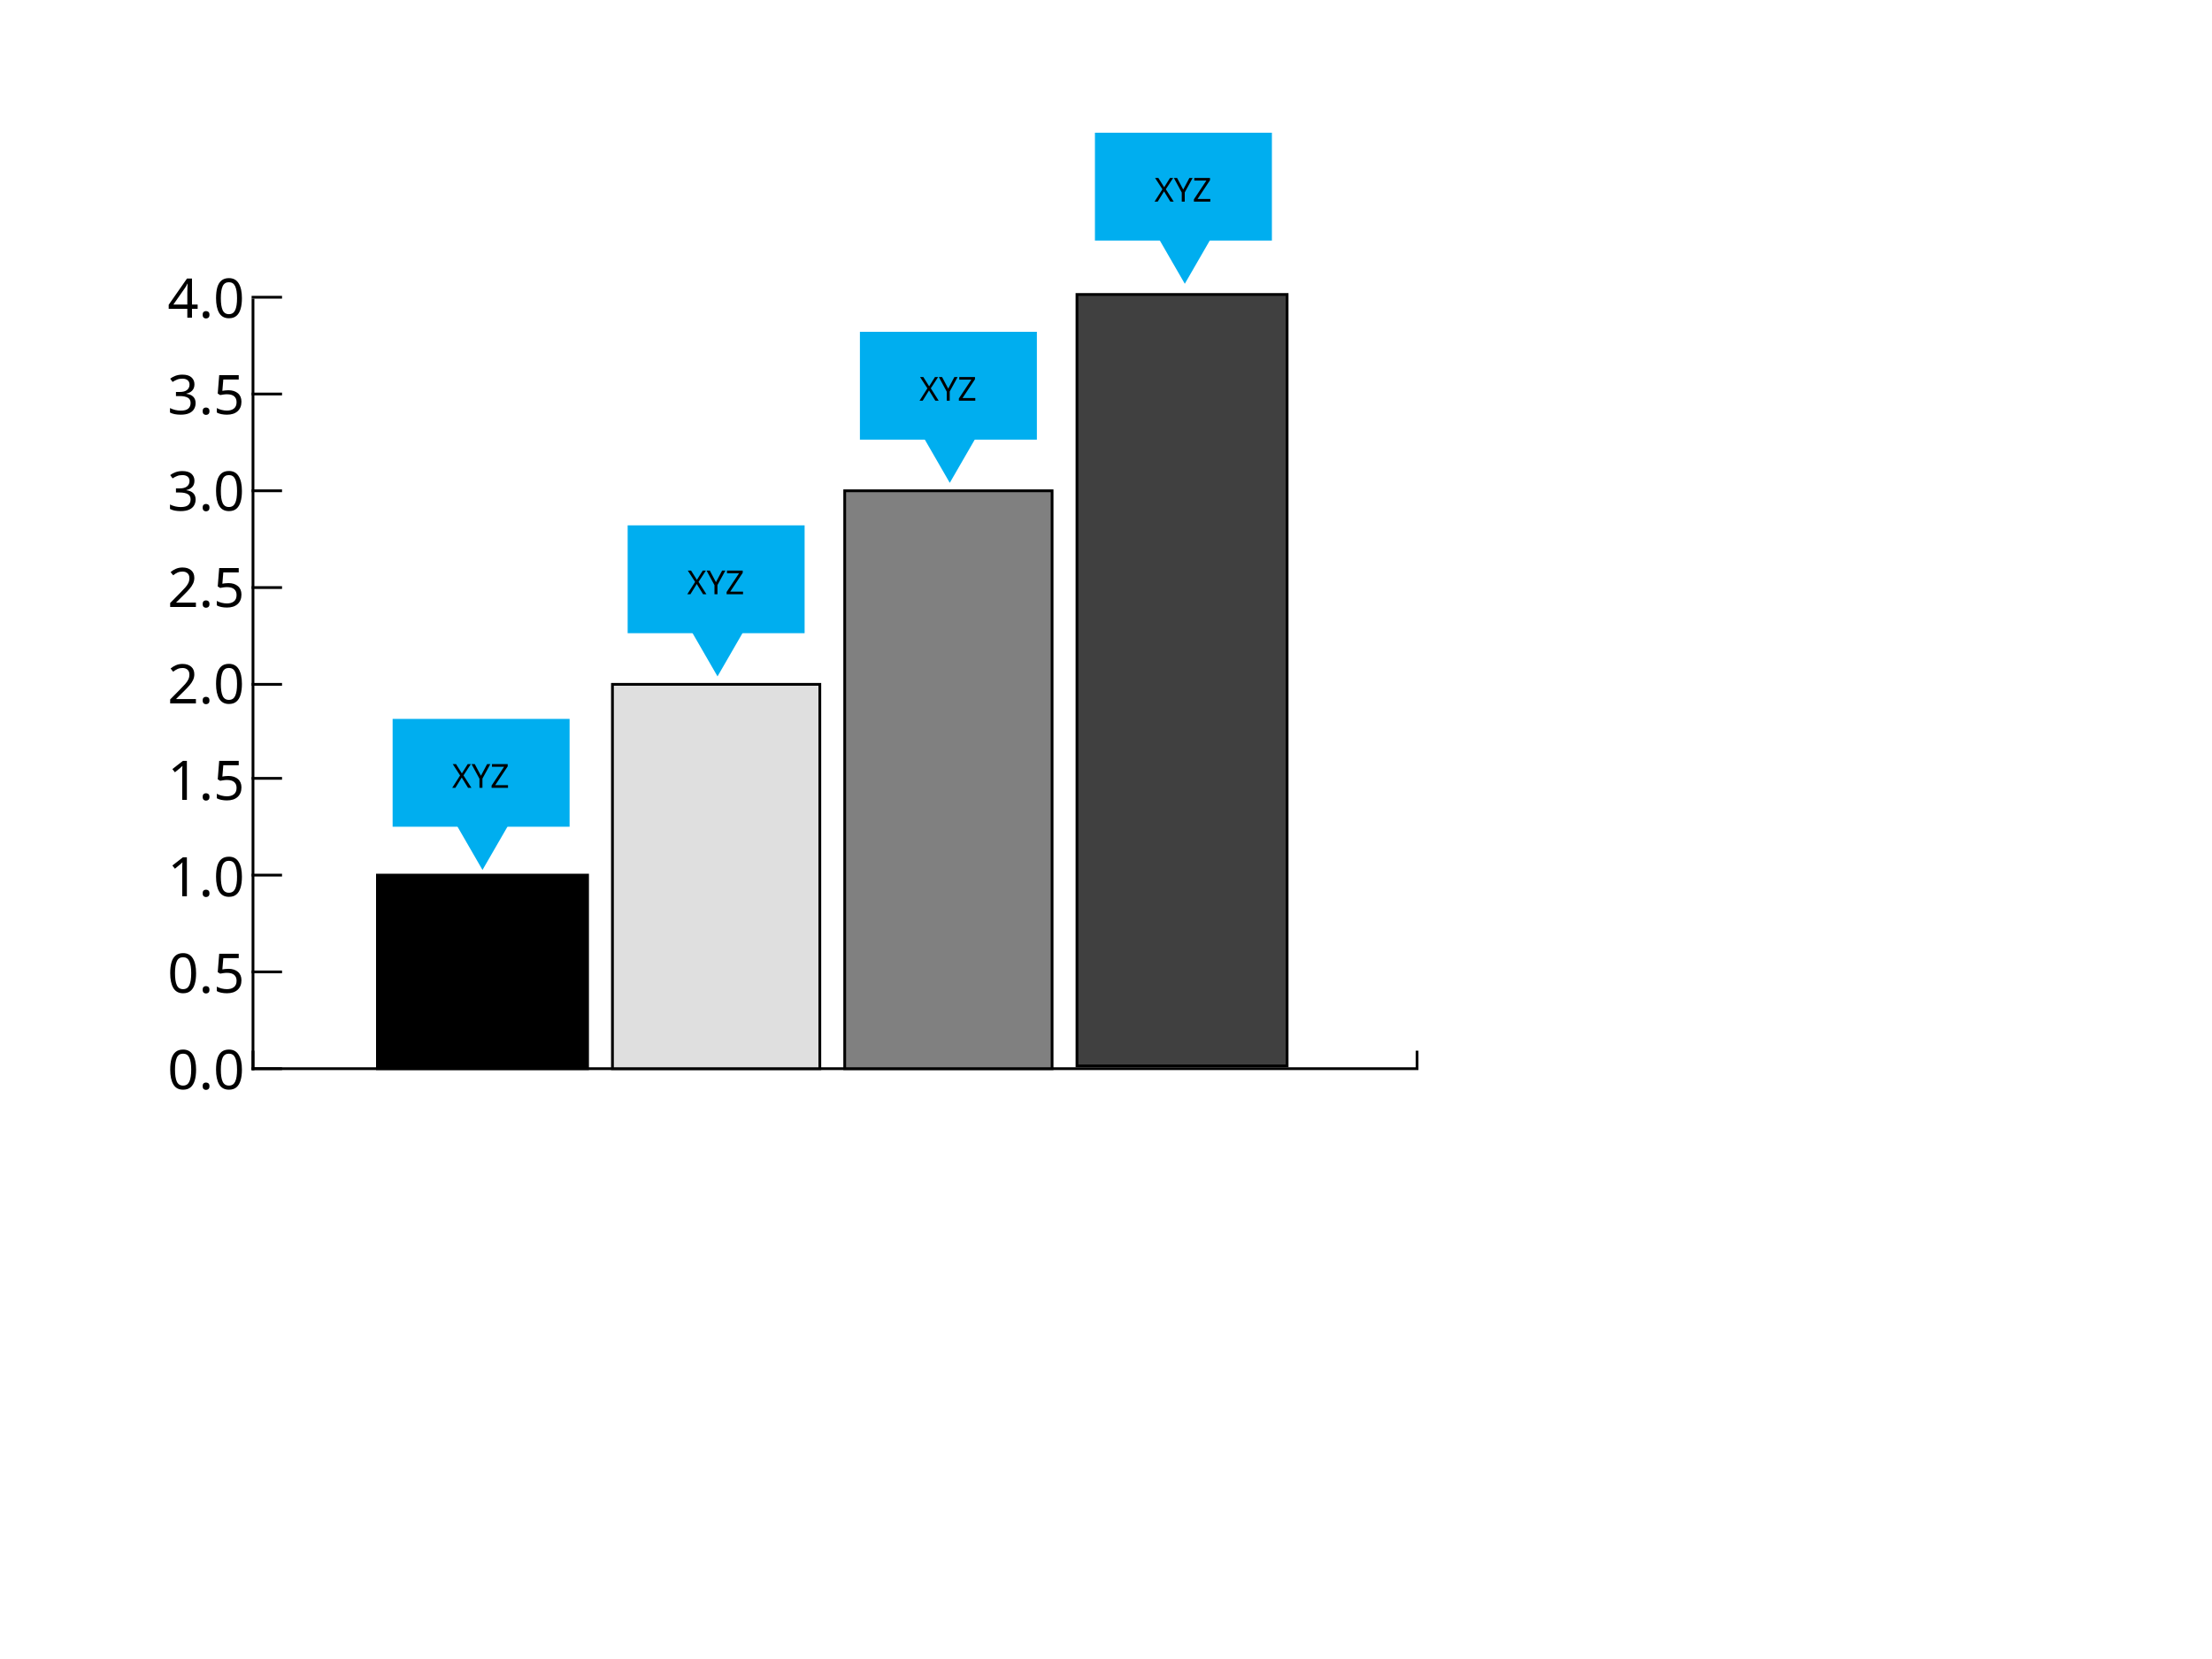
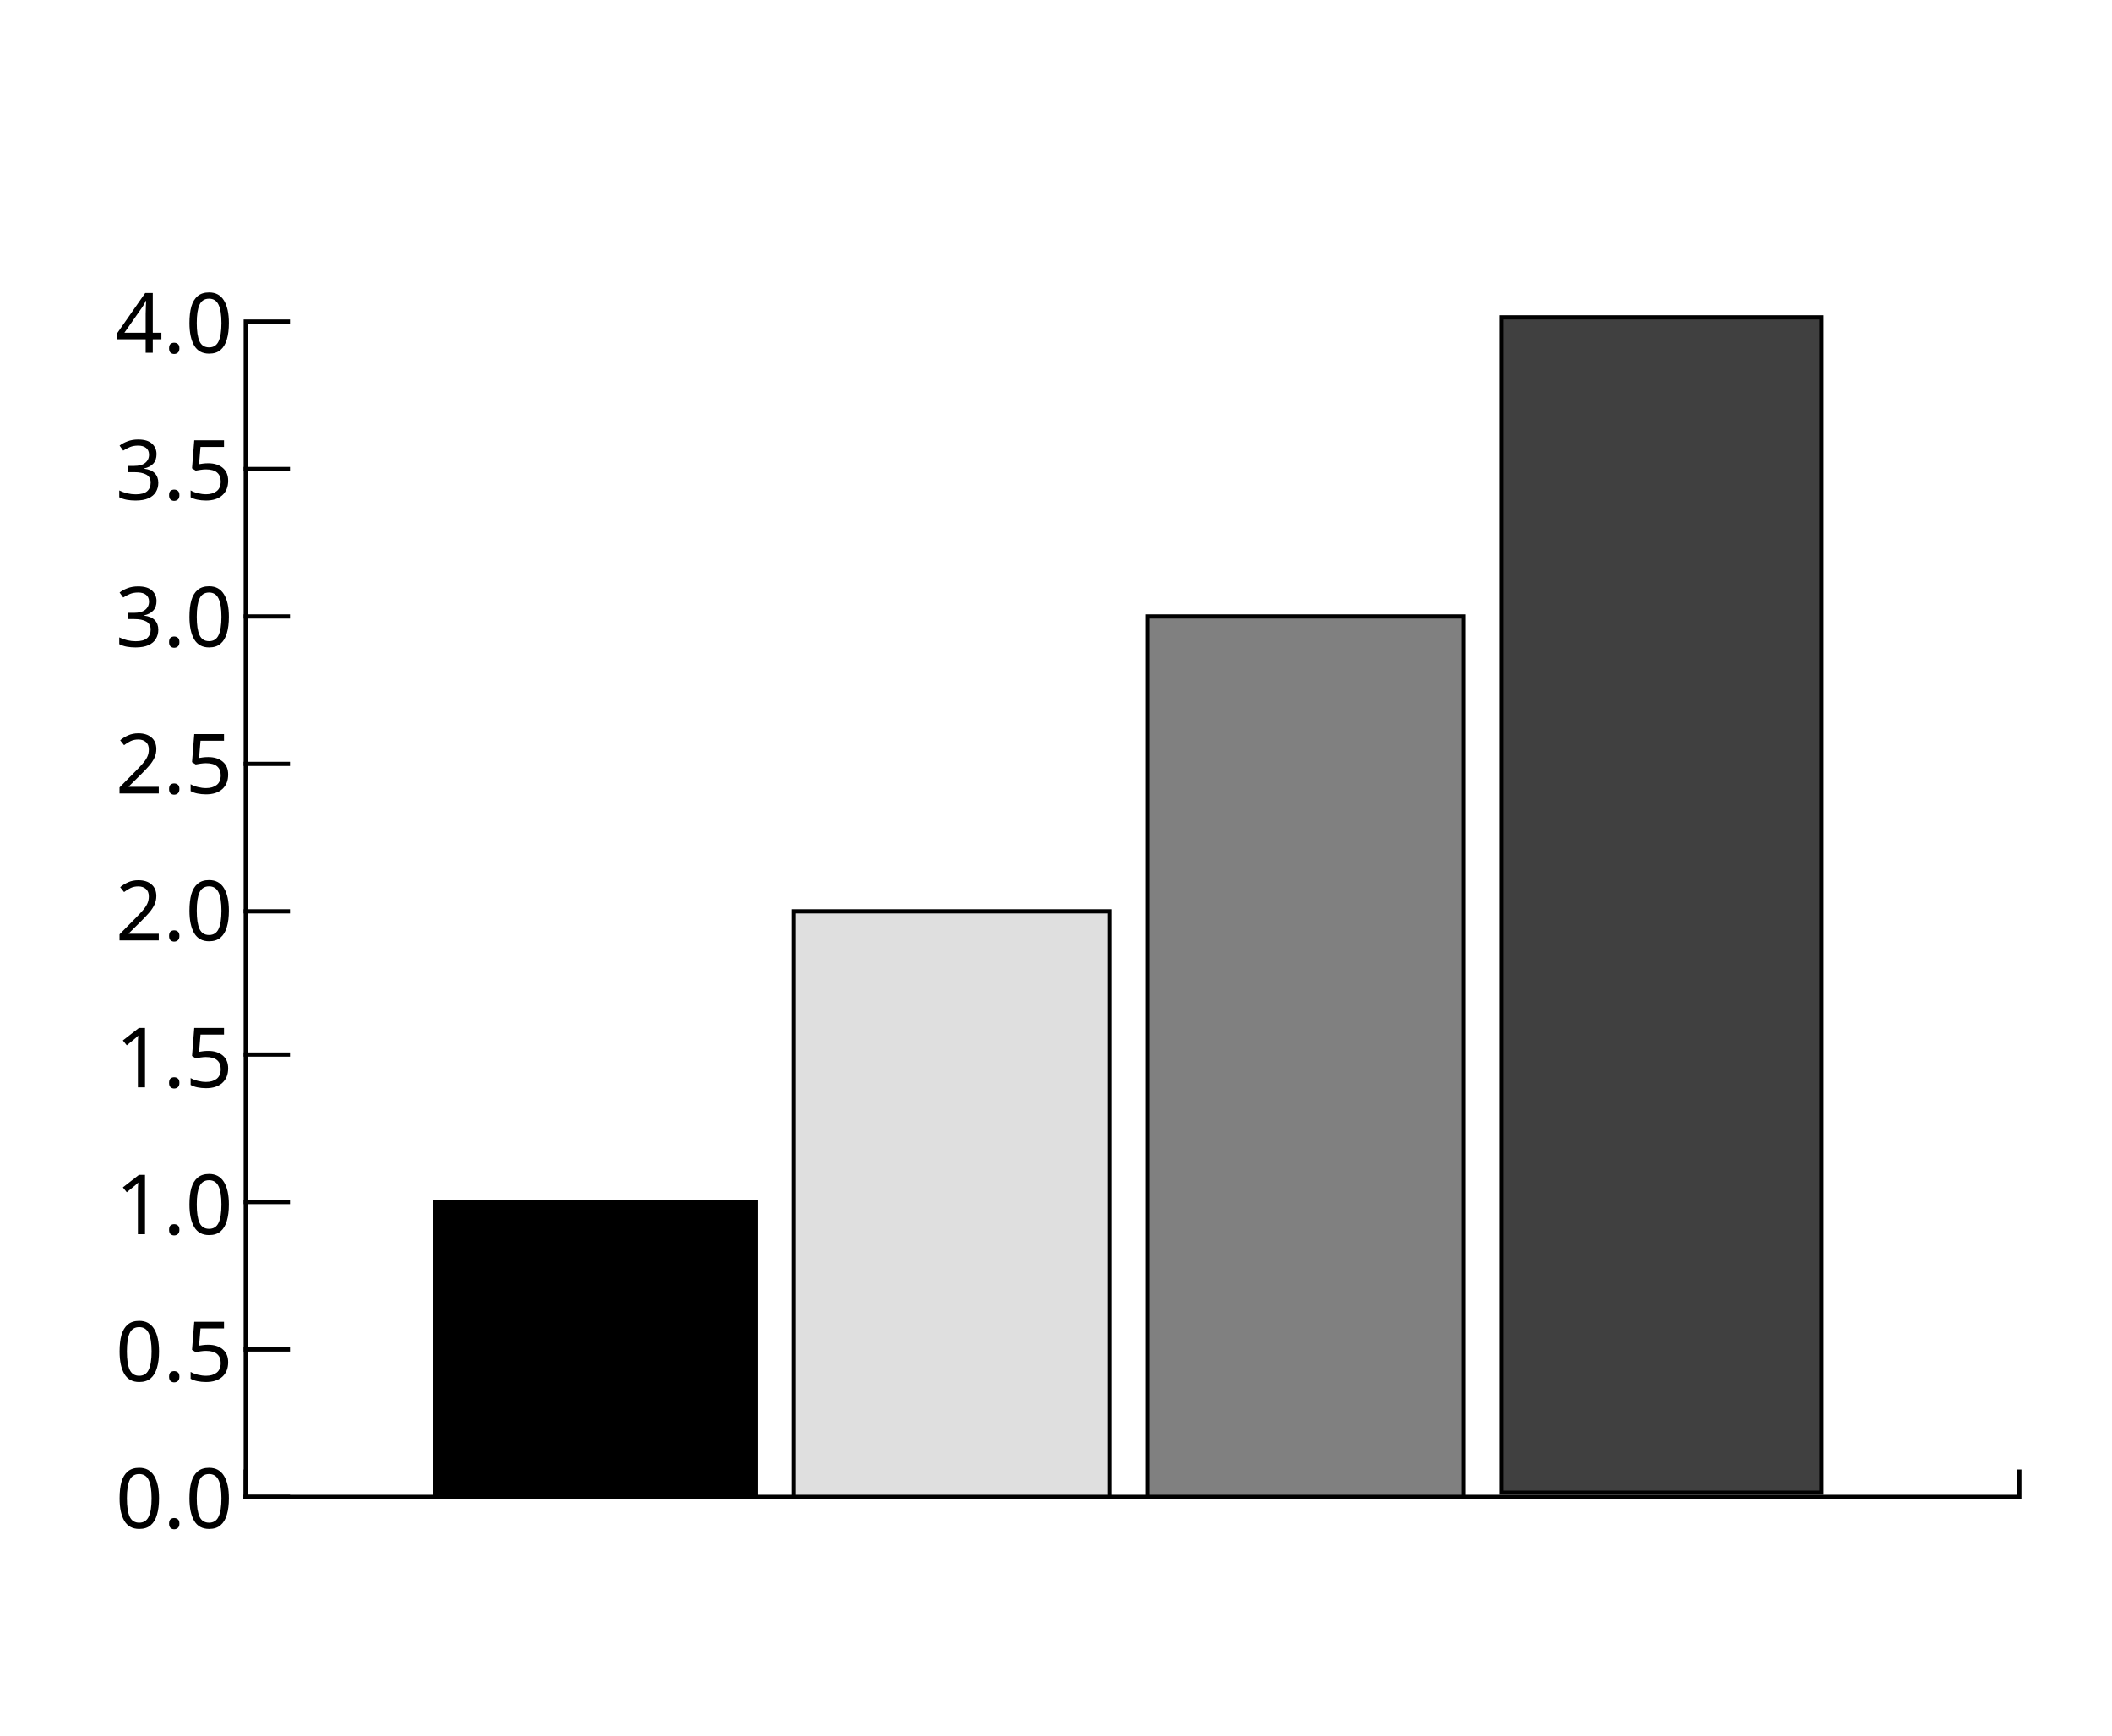
- <svg xmlns="http://www.w3.org/2000/svg" version="1.1" x="0px" y="0px" width="800px" height="600px" viewBox="0 0 800 600" enable-background="new 0 0 800 600" xml:space="preserve">
-   <g id="base">
+ <svg xmlns="http://www.w3.org/2000/svg" version="1.1" x="0px" y="0px" width="501.333px" height="412.005px" viewBox="33.166 31.165 501.333 412.005" enable-background="new 33.166 31.165 501.333 412.005" xml:space="preserve">
+   <g id="bg">
    <g>
      <line fill="none" stroke="#000000" stroke-miterlimit="10" x1="91" y1="386.5" x2="512" y2="386.5" />
      <g>
        <g>
          <line fill="none" stroke="#000000" stroke-miterlimit="10" x1="91.5" y1="387" x2="91.5" y2="380" />
          <line fill="none" stroke="#000000" stroke-miterlimit="10" x1="512.5" y1="387" x2="512.5" y2="380" />
        </g>
-         <g>
- 			</g>
      </g>
    </g>
    <g>
      <g>
        <text transform="matrix(1 0 0 1 60.5903 393.9004)" font-family="'MyriadPro-Regular'" font-size="19.734">0.0</text>
        <text transform="matrix(1 0 0 1 60.5903 359.0254)" font-family="'MyriadPro-Regular'" font-size="19.734">0.5</text>
        <text transform="matrix(1 0 0 1 60.5903 324.1504)" font-family="'MyriadPro-Regular'" font-size="19.734">1.0</text>
        <text transform="matrix(1 0 0 1 60.5903 289.2754)" font-family="'MyriadPro-Regular'" font-size="19.734">1.5</text>
        <text transform="matrix(1 0 0 1 60.5903 254.4004)" font-family="'MyriadPro-Regular'" font-size="19.734">2.0</text>
        <text transform="matrix(1 0 0 1 60.5903 219.5254)" font-family="'MyriadPro-Regular'" font-size="19.734">2.5</text>
        <text transform="matrix(1 0 0 1 60.5903 184.6504)" font-family="'MyriadPro-Regular'" font-size="19.734">3.0</text>
        <text transform="matrix(1 0 0 1 60.5903 149.7754)" font-family="'MyriadPro-Regular'" font-size="19.734">3.5</text>
        <text transform="matrix(1 0 0 1 60.5903 114.9004)" font-family="'MyriadPro-Regular'" font-size="19.734">4.0</text>
      </g>
      <line fill="none" stroke="#000000" stroke-miterlimit="10" x1="91.5" y1="387" x2="91.5" y2="108" />
      <g>
        <g>
          <line fill="none" stroke="#000000" stroke-miterlimit="10" x1="91" y1="386.5" x2="102" y2="386.5" />
          <line fill="none" stroke="#000000" stroke-miterlimit="10" x1="91" y1="351.5" x2="102" y2="351.5" />
          <line fill="none" stroke="#000000" stroke-miterlimit="10" x1="91" y1="316.5" x2="102" y2="316.5" />
          <line fill="none" stroke="#000000" stroke-miterlimit="10" x1="91" y1="281.5" x2="102" y2="281.5" />
          <line fill="none" stroke="#000000" stroke-miterlimit="10" x1="91" y1="247.5" x2="102" y2="247.5" />
          <line fill="none" stroke="#000000" stroke-miterlimit="10" x1="91" y1="212.5" x2="102" y2="212.5" />
          <line fill="none" stroke="#000000" stroke-miterlimit="10" x1="91" y1="177.5" x2="102" y2="177.5" />
          <line fill="none" stroke="#000000" stroke-miterlimit="10" x1="91" y1="142.5" x2="102" y2="142.5" />
          <line fill="none" stroke="#000000" stroke-miterlimit="10" x1="91" y1="107.5" x2="102" y2="107.5" />
        </g>
-         <g>
- 			</g>
      </g>
    </g>
+   </g>
+   <g id="bar1">
    <g>
      <g>
- 		</g>
-       <g>
- 		</g>
-       <g>
- 		</g>
-       <g>
- 		</g>
+         <rect x="136.5" y="316.5" stroke="#000000" stroke-miterlimit="10" width="76" height="70" />
+       </g>
    </g>
-   </g>
-   <g id="col1">
    <g>
      <g>
        <rect x="136.5" y="316.5" stroke="#000000" stroke-miterlimit="10" width="76" height="70" />
      </g>
    </g>
  </g>
-   <g id="col2">
+   <g id="bar2">
    <g>
      <g>
        <rect x="221.5" y="247.5" fill="#DFDFDF" stroke="#000000" stroke-miterlimit="10" width="75" height="139" />
      </g>
    </g>
  </g>
-   <g id="col3">
+   <g id="bar3">
    <g>
      <g>
        <rect x="305.5" y="177.5" fill="#808080" stroke="#000000" stroke-miterlimit="10" width="75" height="209" />
      </g>
    </g>
  </g>
-   <g id="col4">
+   <g id="bar4">
    <g>
      <g>
        <rect x="389.5" y="106.5" fill="#404040" stroke="#000000" stroke-miterlimit="10" width="76" height="279" />
      </g>
    </g>
  </g>
-   <g id="hover1">
-     <rect x="142" y="260" fill="#00AEEF" width="64" height="39" />
-     <polygon fill="#00AEEF" points="185.833,295 174.5,314.629 163.167,295  " />
-     <rect x="157" y="276.401" fill="none" width="33" height="16.5" />
-     <text transform="matrix(1 0 0 1 163.5103 284.9199)" font-family="'MyriadPro-Regular'" font-size="12">XYZ</text>
+   <g id="tip1" display="none">
+     <rect x="142" y="260" display="inline" fill="#00AEEF" width="64" height="39" />
+     <polygon display="inline" fill="#00AEEF" points="185.833,295 174.5,314.629 163.167,295  " />
+     <rect x="157" y="276.401" display="inline" fill="none" width="33" height="16.5" />
+     <text transform="matrix(1 0 0 1 163.5103 284.9199)" display="inline" font-family="'MyriadPro-Regular'" font-size="12">XYZ</text>
  </g>
-   <g id="hover2">
-     <rect x="227" y="190" fill="#00AEEF" width="64" height="39" />
-     <polygon fill="#00AEEF" points="270.833,225 259.5,244.629 248.167,225  " />
-     <rect x="242" y="206.401" fill="none" width="33" height="16.5" />
-     <text transform="matrix(1 0 0 1 248.5103 214.9199)" font-family="'MyriadPro-Regular'" font-size="12">XYZ</text>
+   <g id="tip2" display="none">
+     <rect x="227" y="190" display="inline" fill="#00AEEF" width="64" height="39" />
+     <polygon display="inline" fill="#00AEEF" points="270.833,225 259.5,244.629 248.167,225  " />
+     <rect x="242" y="206.401" display="inline" fill="none" width="33" height="16.5" />
+     <text transform="matrix(1 0 0 1 248.5103 214.9199)" display="inline" font-family="'MyriadPro-Regular'" font-size="12">XYZ</text>
  </g>
-   <g id="hover3">
-     <rect x="311" y="120" fill="#00AEEF" width="64" height="39" />
-     <polygon fill="#00AEEF" points="354.833,155 343.5,174.629 332.167,155  " />
-     <rect x="326" y="136.401" fill="none" width="33" height="16.5" />
-     <text transform="matrix(1 0 0 1 332.5103 144.9199)" font-family="'MyriadPro-Regular'" font-size="12">XYZ</text>
+   <g id="tip3" display="none">
+     <rect x="311" y="120" display="inline" fill="#00AEEF" width="64" height="39" />
+     <polygon display="inline" fill="#00AEEF" points="354.833,155 343.5,174.629 332.167,155  " />
+     <rect x="326" y="136.401" display="inline" fill="none" width="33" height="16.5" />
+     <text transform="matrix(1 0 0 1 332.5103 144.9199)" display="inline" font-family="'MyriadPro-Regular'" font-size="12">XYZ</text>
  </g>
-   <g id="hover4">
-     <rect x="396" y="48" fill="#00AEEF" width="64" height="39" />
-     <polygon fill="#00AEEF" points="439.833,83 428.5,102.629 417.167,83  " />
-     <rect x="411" y="64.401" fill="none" width="33" height="16.5" />
-     <text transform="matrix(1 0 0 1 417.5098 72.9199)" font-family="'MyriadPro-Regular'" font-size="12">XYZ</text>
+   <g id="tip4" display="none">
+     <rect x="396" y="47.9" display="inline" fill="#00AEEF" width="64" height="39" />
+     <polygon display="inline" fill="#00AEEF" points="439.833,82.9 428.5,102.529 417.167,82.9  " />
+     <rect x="411" y="64.301" display="inline" fill="none" width="33" height="16.5" />
+     <text transform="matrix(1 0 0 1 417.5098 72.8203)" display="inline" font-family="'MyriadPro-Regular'" font-size="12">XYZ</text>
+   </g>
+   <g id="stackbar1" display="none">
+     <g display="inline">
+       <g>
+         <rect x="136.5" y="316.5" stroke="#000000" stroke-miterlimit="10" width="76" height="70" />
+       </g>
+     </g>
+     <rect x="136.5" y="316.5" display="inline" fill="#FF0000" width="76" height="26.665" />
+     <rect x="136.5" y="343.165" display="inline" fill="#00FF00" width="76" height="30" />
+     <rect x="136.5" y="372.368" display="inline" fill="#FCEE21" width="76" height="13.335" />
+   </g>
+   <g id="stackbar2" display="none">
+     <rect x="221" y="246.667" display="inline" fill="#FF0000" width="76" height="83.165" />
+     <rect x="221" y="329.832" display="inline" fill="#00FF00" width="76" height="30" />
+     <rect x="220.899" y="349.034" display="inline" fill="#FCEE21" width="76" height="36.466" />
+   </g>
+   <g id="stackbar3" display="none">
+     <rect x="304.9" y="324.162" display="inline" fill="#FCEE21" width="76" height="61.55" />
+     <rect x="305" y="247.5" display="inline" fill="#00FF00" width="76" height="76.662" />
+     <rect x="305.3" y="177.272" display="inline" fill="#FF0000" width="76" height="76.458" />
+   </g>
+   <g id="stackbar4" display="none">
+     <rect x="389.119" y="106.097" display="inline" fill="#FF0000" width="76.707" height="112.835" />
+     <rect x="389.499" y="212.5" display="inline" fill="#00FF00" width="76.005" height="76.662" />
+     <rect x="389.473" y="286.025" display="inline" fill="#FCEE21" width="76" height="99.774" />
+   </g>
+   <g id="legend" display="none">
+     <rect x="206.167" y="409.17" display="inline" fill="#FF0000" width="15.333" height="12.667" />
+     <rect x="230.167" y="410.136" display="inline" fill="none" width="37.333" height="11.333" />
+     <text transform="matrix(1 0 0 1 230.1665 418.6563)" display="inline" font-family="'MyriadPro-Regular'" font-size="12">Red</text>
+     <rect x="266.833" y="409.17" display="inline" fill="#00FF00" width="15.333" height="12.667" />
+     <rect x="290.833" y="410.136" display="inline" fill="none" width="37.333" height="11.333" />
+     <text transform="matrix(1 0 0 1 290.833 418.6563)" display="inline" font-family="'MyriadPro-Regular'" font-size="12">Green</text>
+     <rect x="338.166" y="409.17" display="inline" fill="#FCEE21" width="15.333" height="12.666" />
+     <rect x="362.166" y="410.135" display="inline" fill="none" width="37.333" height="11.334" />
+     <text transform="matrix(1 0 0 1 362.166 418.6563)" display="inline" font-family="'MyriadPro-Regular'" font-size="12">Yellow</text>
  </g>
</svg>
